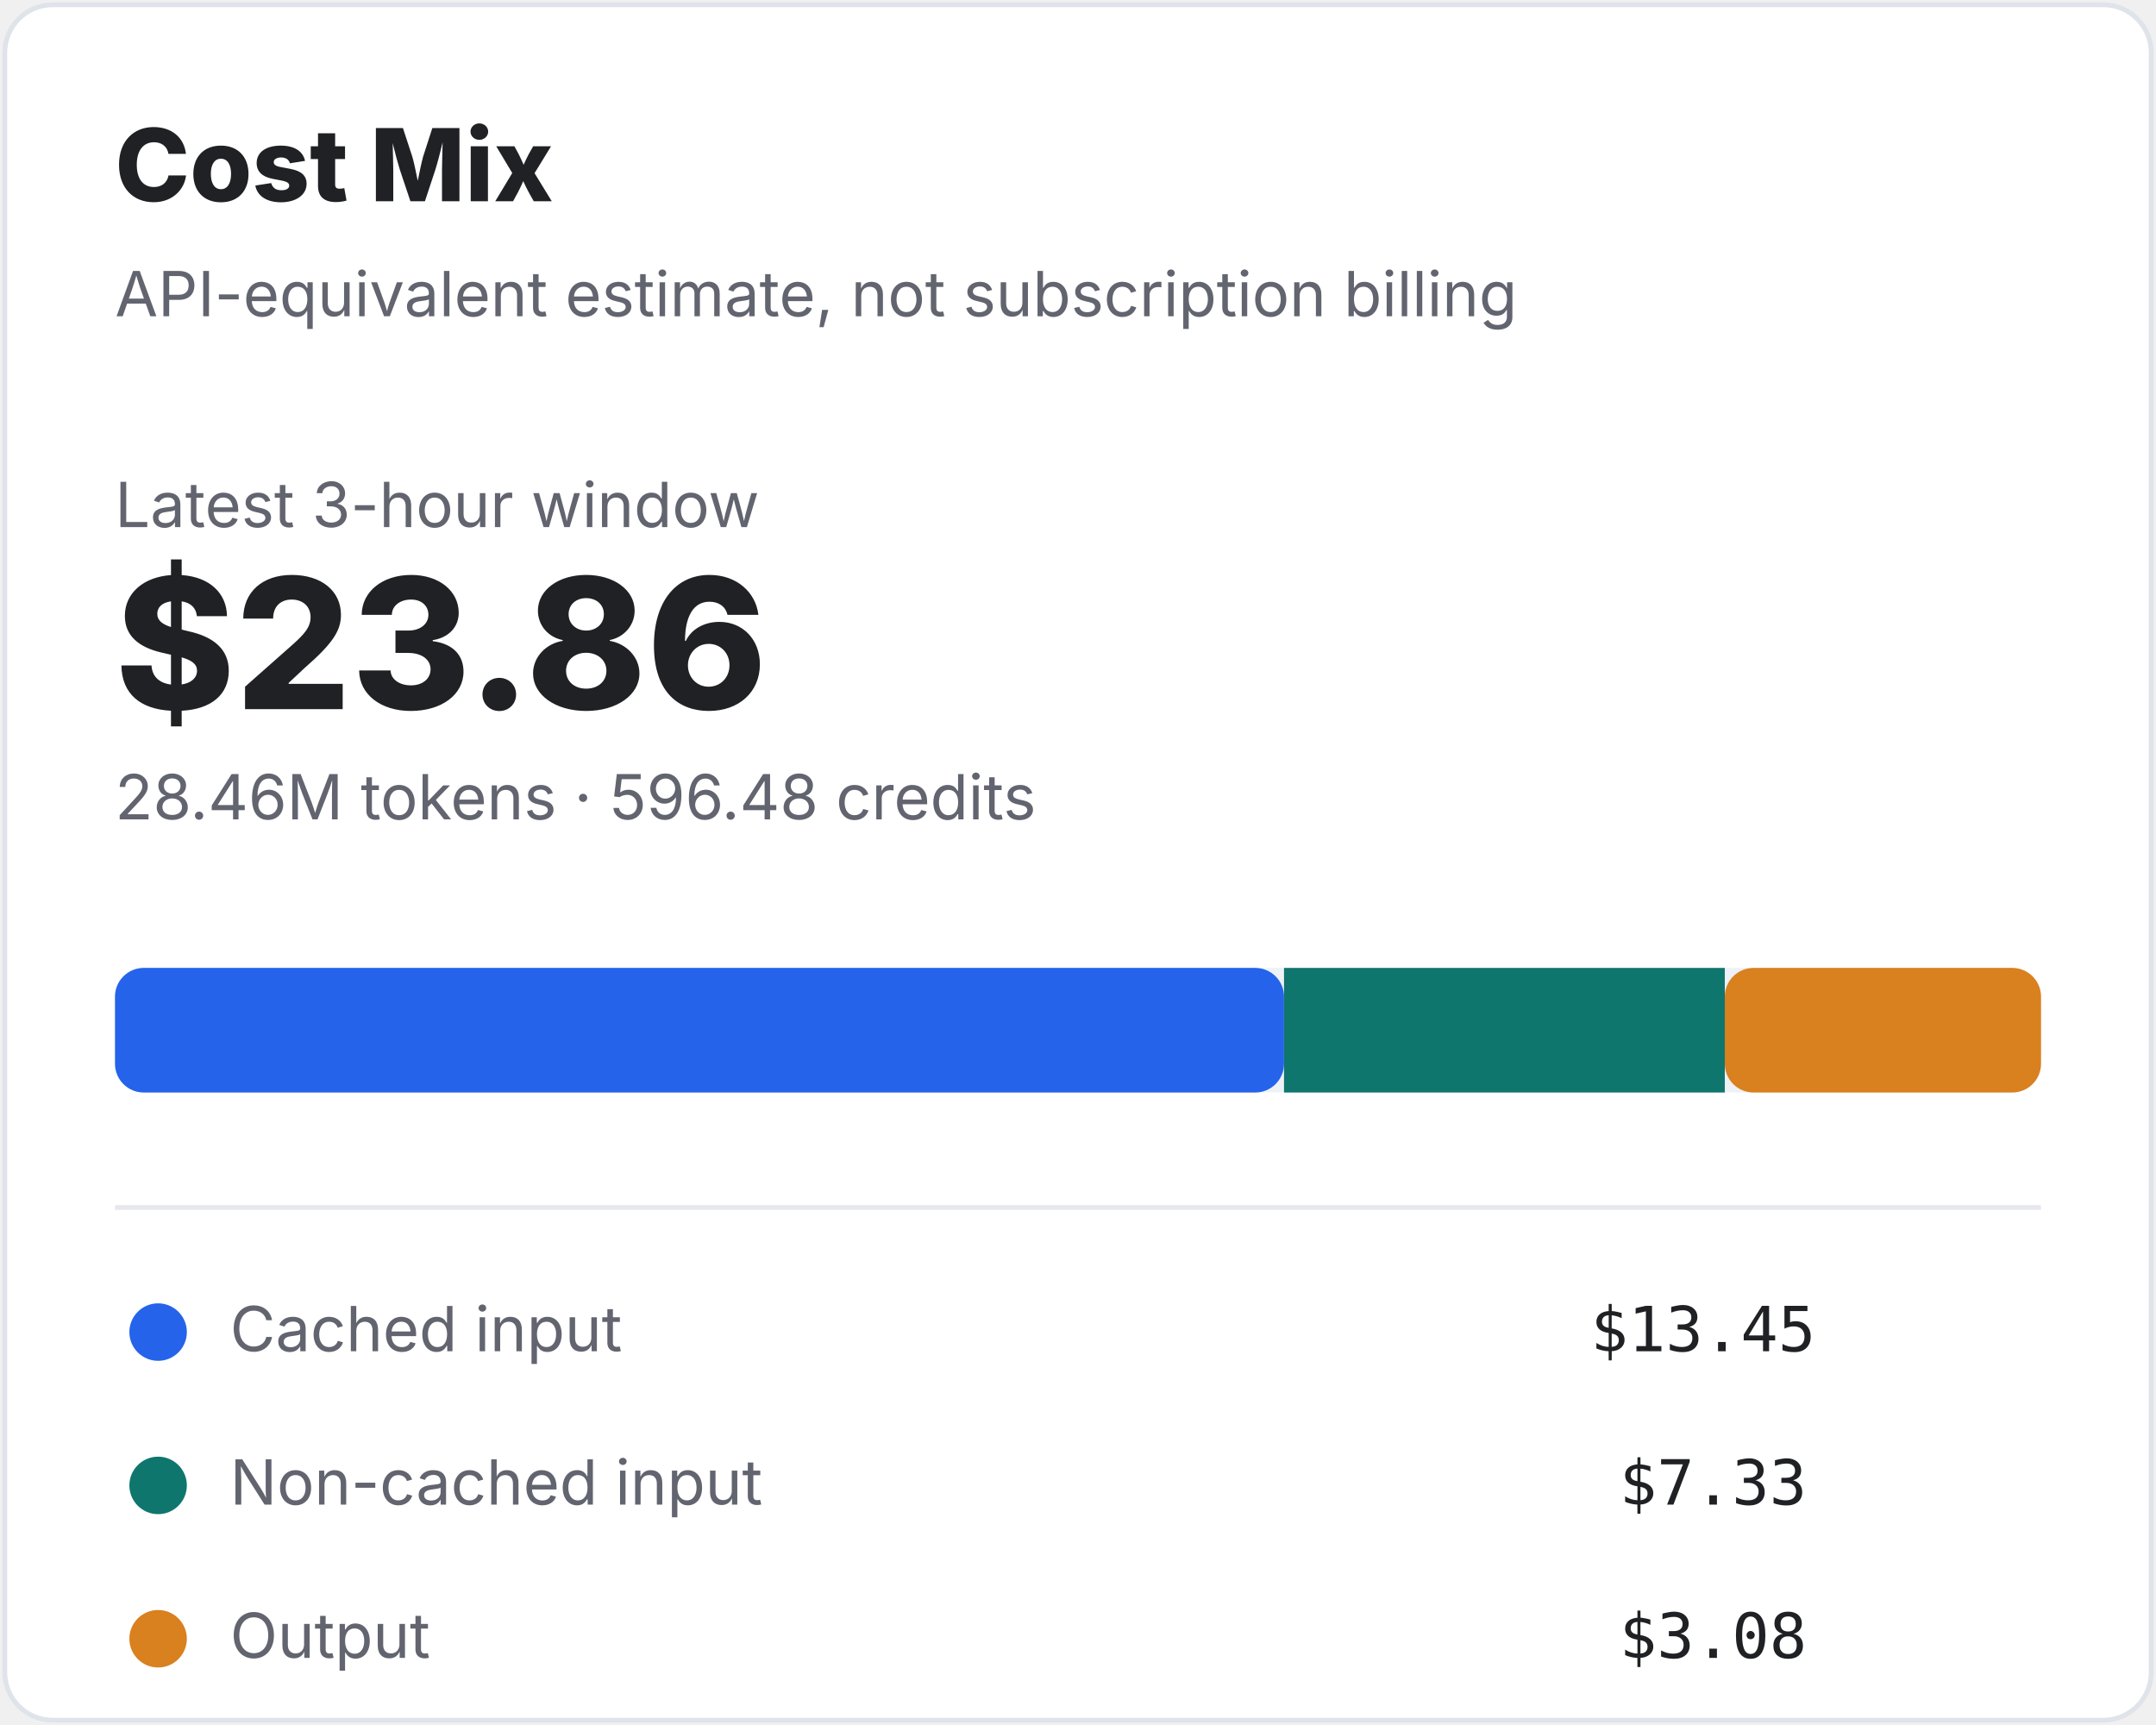
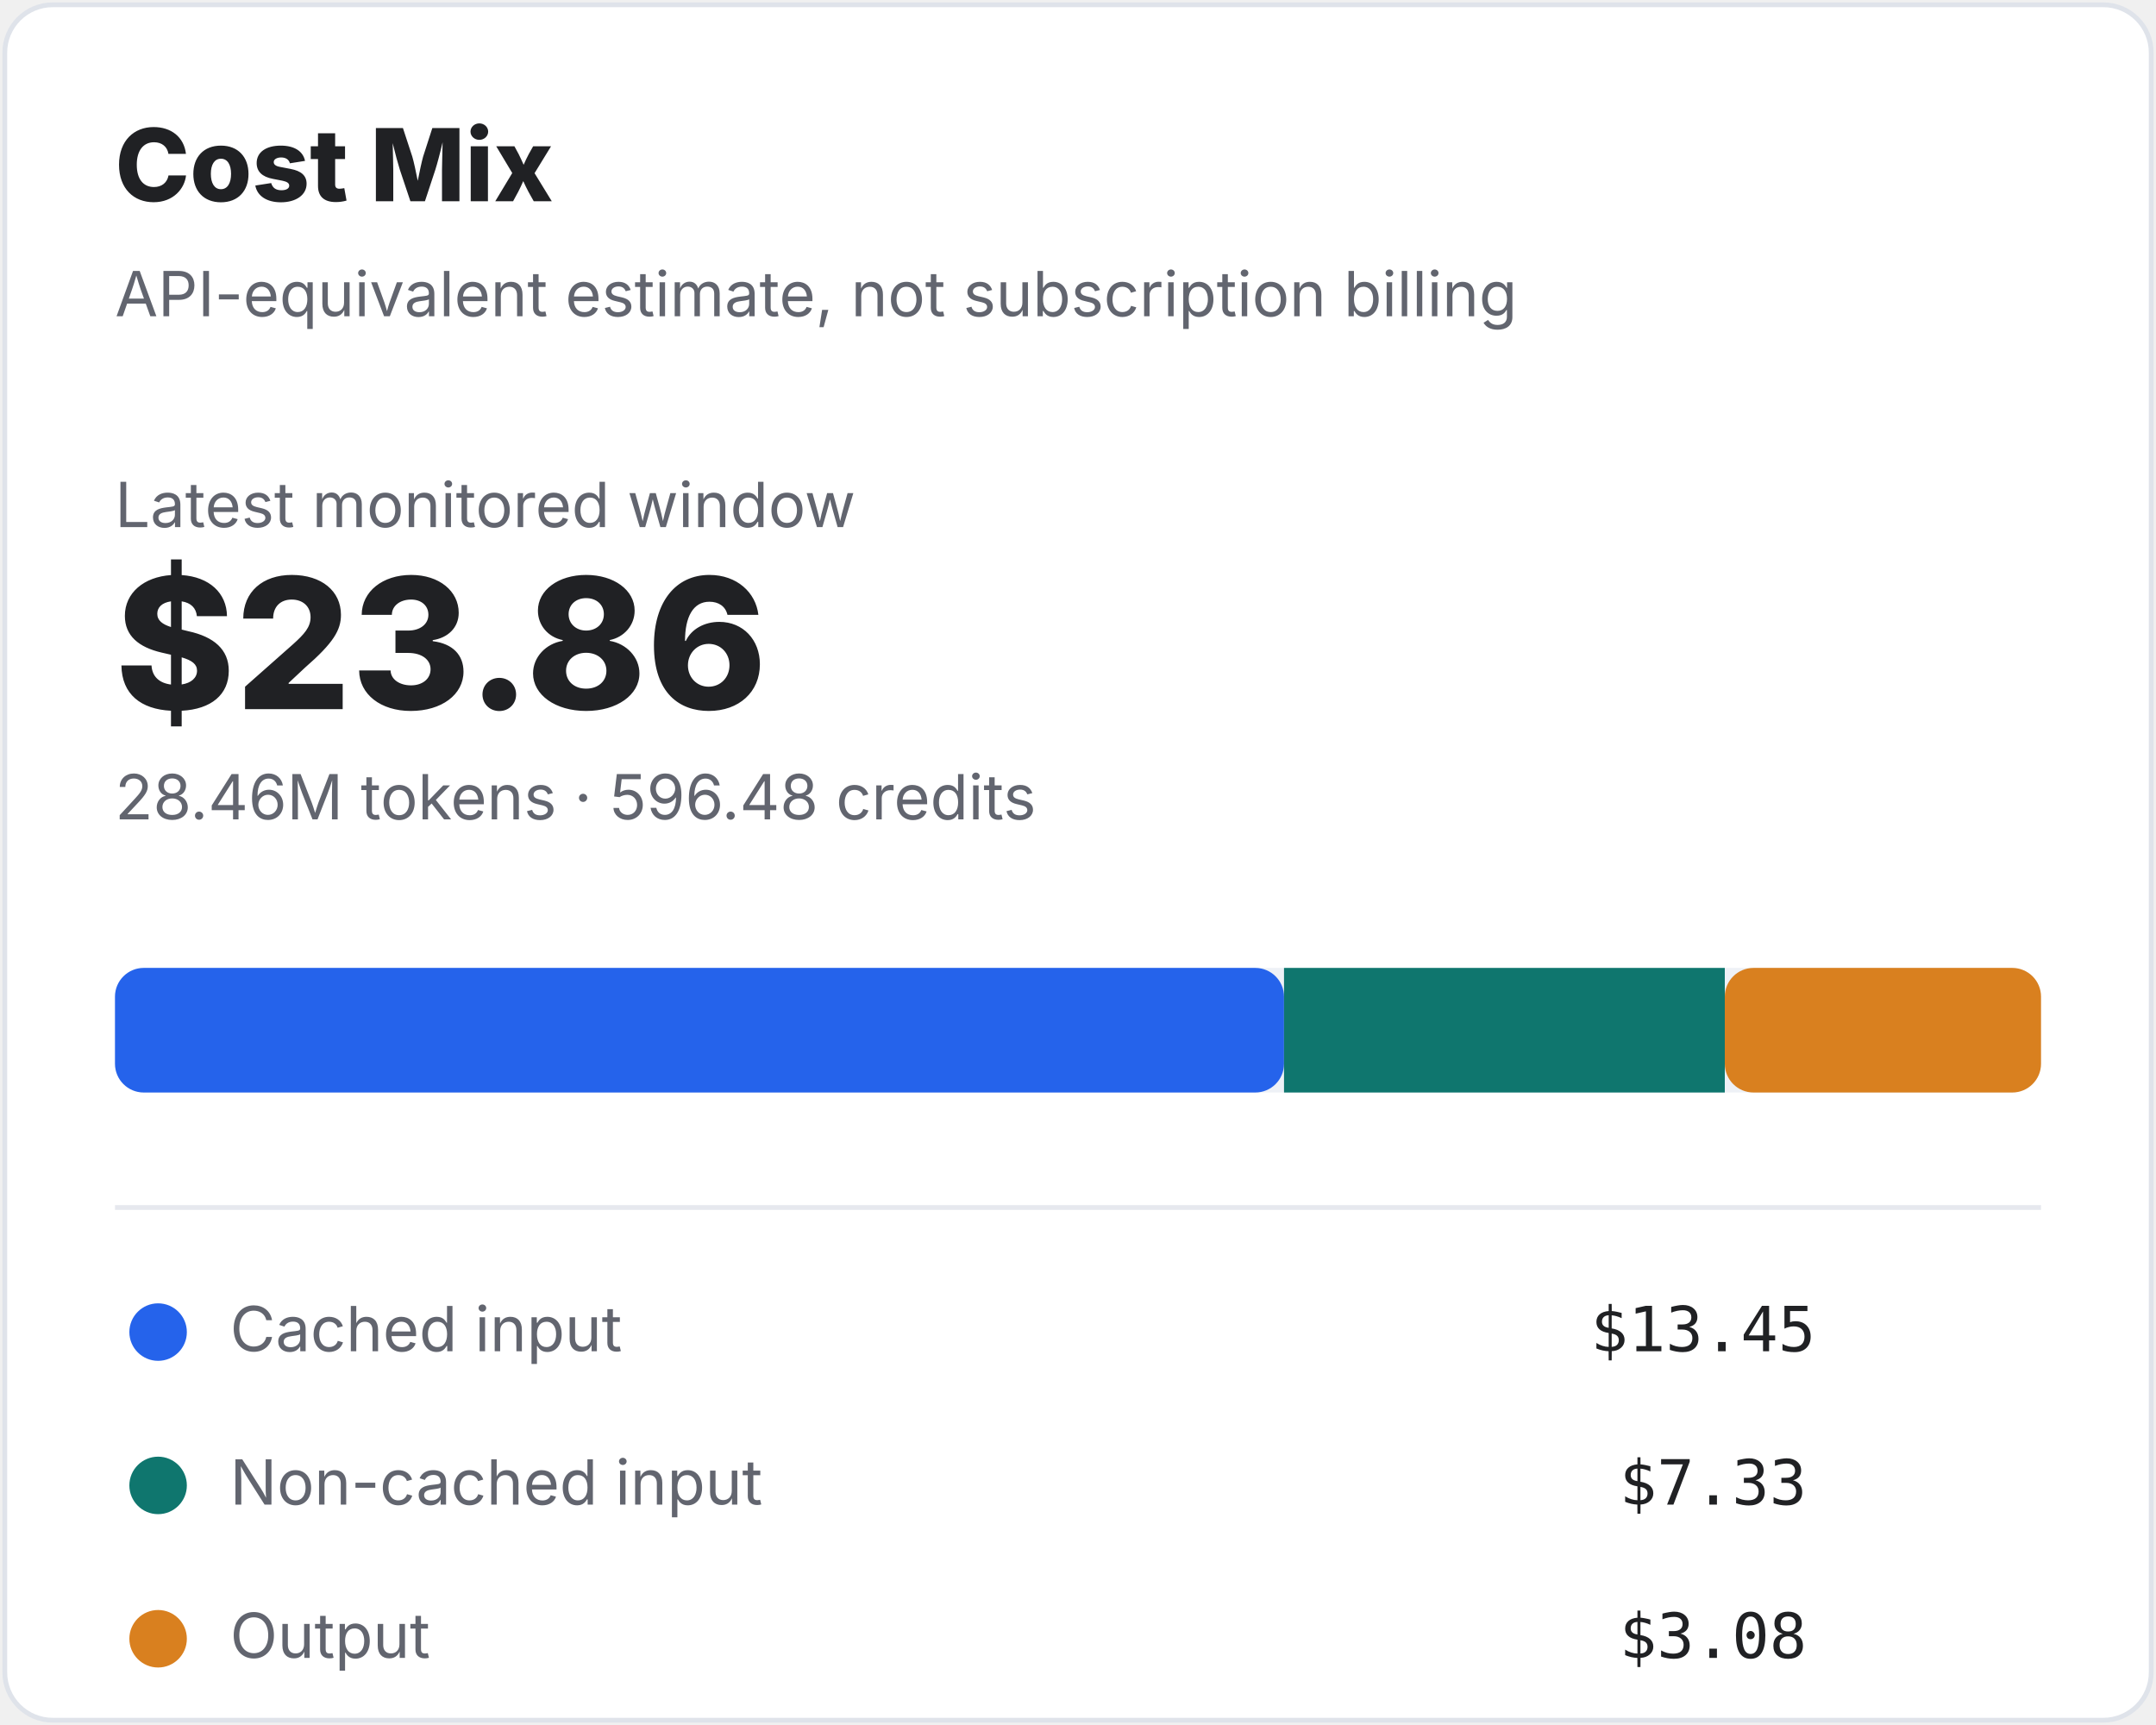
<svg xmlns="http://www.w3.org/2000/svg" width="450" height="360" viewBox="0 0 450 360" role="img" aria-labelledby="title desc">
  <defs>
    <style>
      .panel { fill: #ffffff; stroke: #dfe3ea; stroke-width: 1; }
      .ink { fill: #202124; font-family: -apple-system, BlinkMacSystemFont, "Segoe UI", sans-serif; }
      .muted { fill: #62656f; font-family: -apple-system, BlinkMacSystemFont, "Segoe UI", sans-serif; }
      .mono { fill: #202124; font-family: ui-monospace, SFMono-Regular, Menlo, Consolas, monospace; }
      .blue { fill: #2563eb; }
      .green { fill: #0f766e; }
      .amber { fill: #d9801f; }
      .line { stroke: #e6e8ee; stroke-width: 1; }
    </style>
  </defs>
  <rect class="panel" x="1" y="1" width="448" height="358" rx="10" />
  <text class="ink" x="24" y="42" font-size="21" font-weight="760">Cost Mix</text>
  <text class="muted" x="24" y="66" font-size="13">API-equivalent estimate, not subscription billing</text>
-   <text class="muted" x="24" y="110" font-size="13">Latest 3-hour window</text>
+   <text class="muted" x="24" y="110" font-size="13">Latest monitored window</text>
  <text class="ink" x="24" y="148" font-size="38" font-weight="780">$23.86</text>
  <text class="muted" x="24" y="171" font-size="13">28.46M tokens · 596.48 credits</text>
  <rect x="24" y="202" width="402" height="26" rx="6" fill="#eef1f6" />
  <rect class="blue" x="24" y="202" width="244" height="26" rx="6" />
  <rect class="green" x="268" y="202" width="92" height="26" />
  <rect class="amber" x="360" y="202" width="66" height="26" rx="6" />
  <line class="line" x1="24" y1="252" x2="426" y2="252" />
  <circle class="blue" cx="33" cy="278" r="6" />
  <text class="muted" x="48" y="282" font-size="13">Cached input</text>
  <text class="mono" x="332" y="282" font-size="13">$13.45</text>
  <circle class="green" cx="33" cy="310" r="6" />
  <text class="muted" x="48" y="314" font-size="13">Non-cached input</text>
  <text class="mono" x="338" y="314" font-size="13">$7.33</text>
  <circle class="amber" cx="33" cy="342" r="6" />
  <text class="muted" x="48" y="346" font-size="13">Output</text>
  <text class="mono" x="338" y="346" font-size="13">$3.08</text>
</svg>
